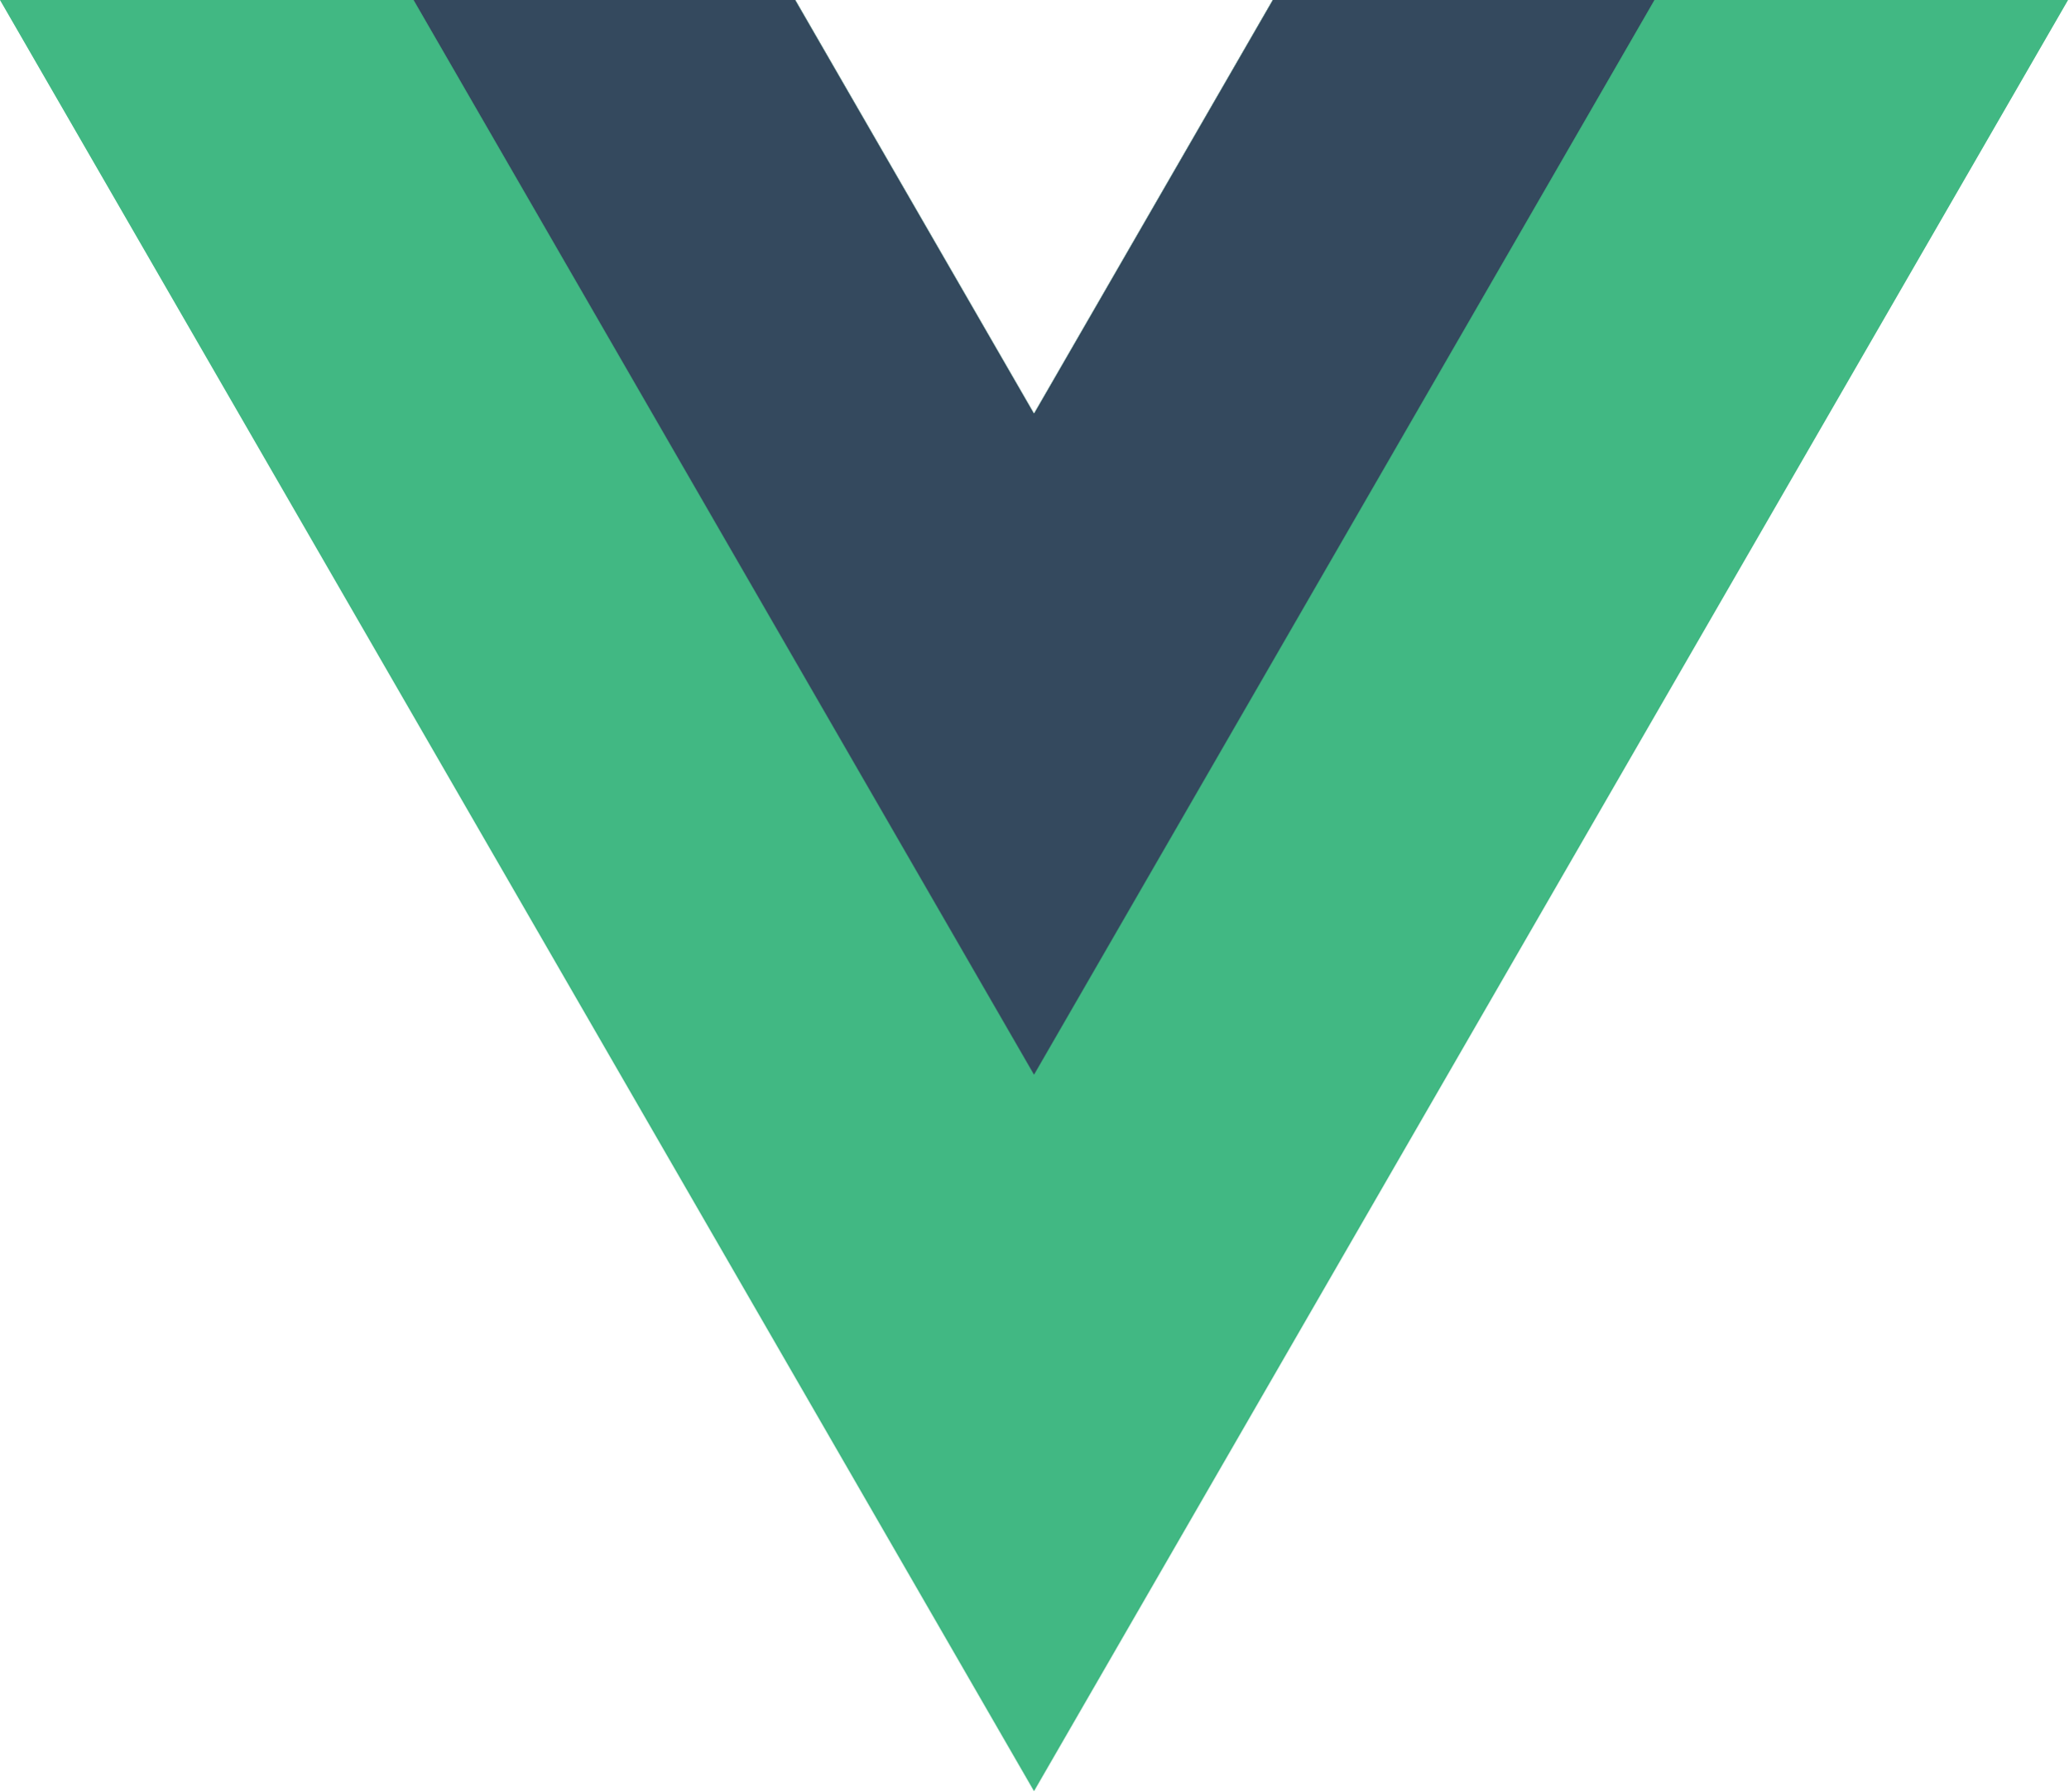
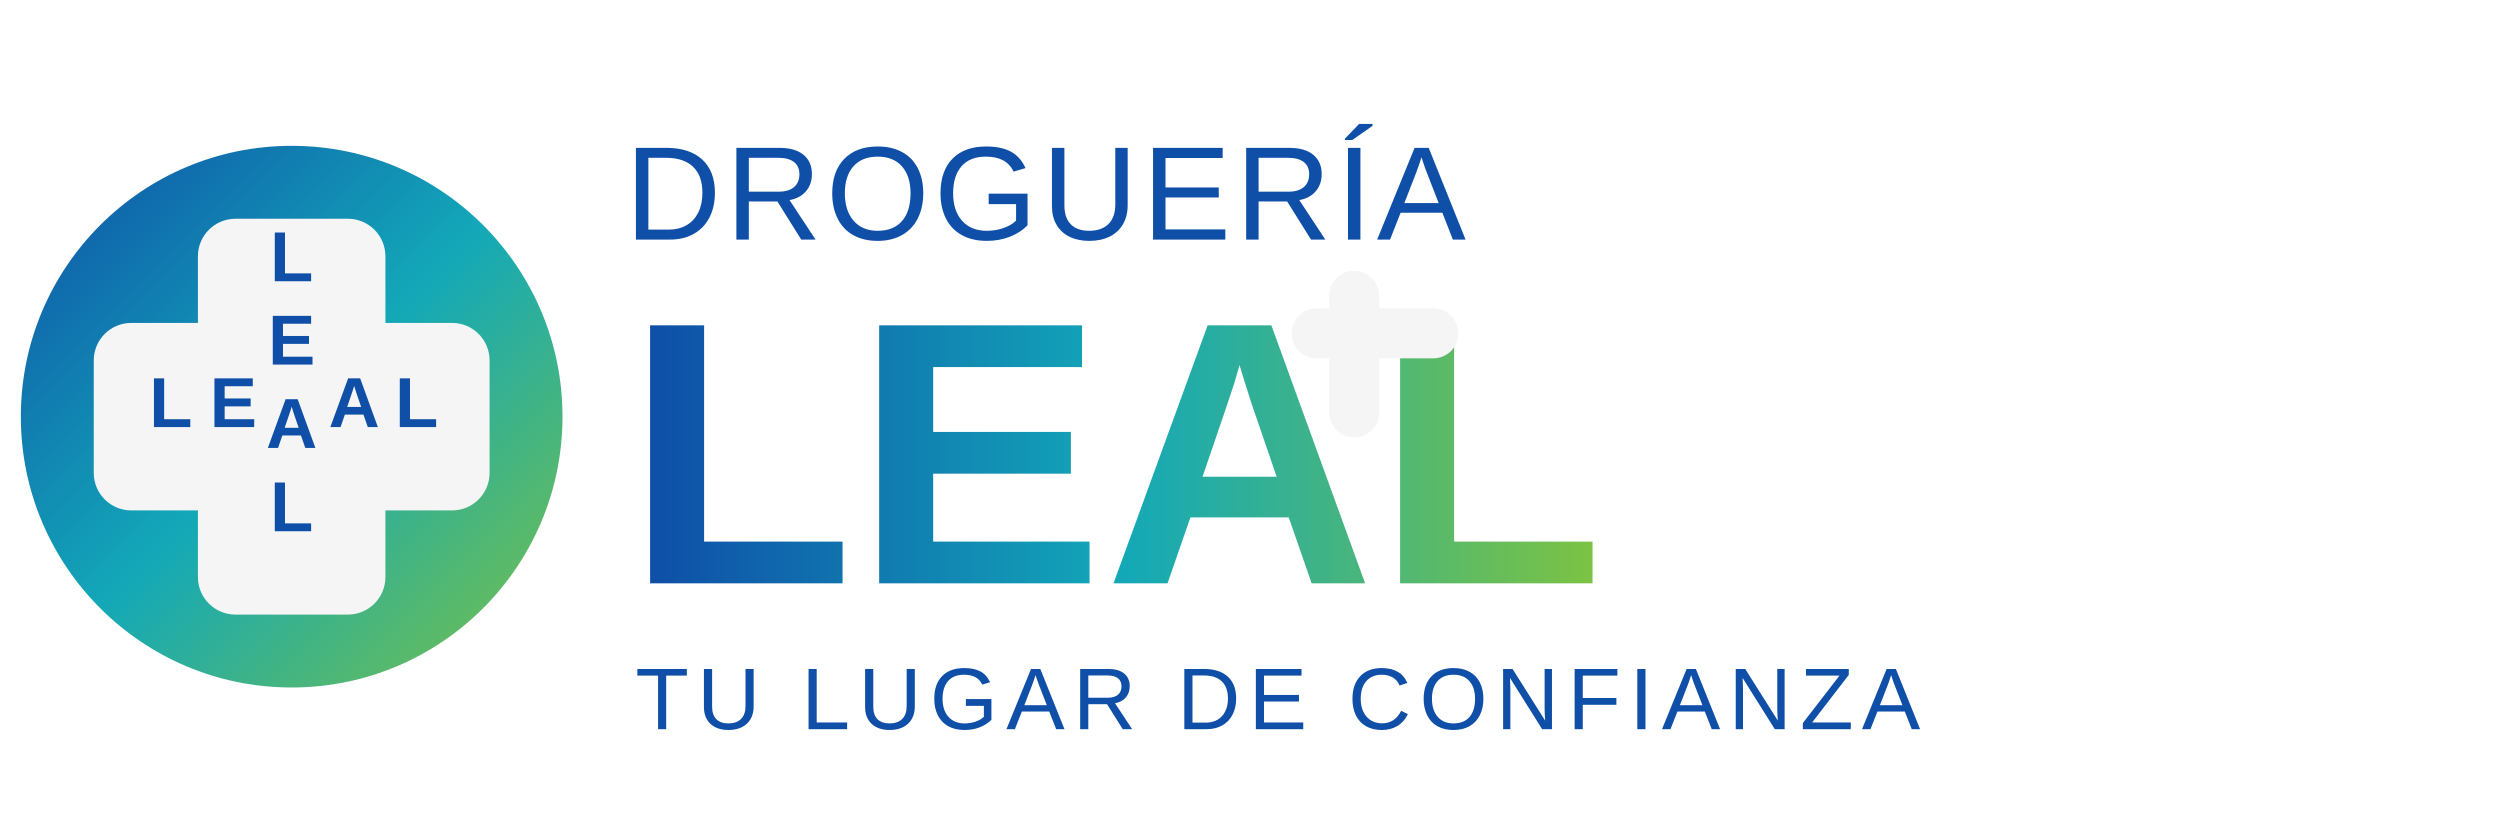
- <svg xmlns="http://www.w3.org/2000/svg" viewBox="0 0 261.76 226.69">
-   <path d="M161.096.001l-30.225 52.351L100.647.001H-.005l130.877 226.688L261.749.001z" fill="#41b883" />
-   <path d="M161.096.001l-30.225 52.351L100.647.001H52.346l78.526 136.01L209.398.001z" fill="#34495e" />
+ <svg xmlns="http://www.w3.org/2000/svg" width="1200" height="400" viewBox="0 0 1200 400" fill="none">
+   <defs>
+     <linearGradient id="circleGradient" x1="0" y1="0" x2="1" y2="1">
+       <stop offset="0%" stop-color="#0F4FA8" />
+       <stop offset="50%" stop-color="#13A8B8" />
+       <stop offset="100%" stop-color="#7CC244" />
+     </linearGradient>
+     <linearGradient id="textGradient" x1="0" y1="0" x2="1" y2="0">
+       <stop offset="0%" stop-color="#0F4FA8" />
+       <stop offset="50%" stop-color="#13A8B8" />
+       <stop offset="100%" stop-color="#7CC244" />
+     </linearGradient>
+   </defs>
+   <circle cx="140" cy="200" r="130" fill="url(#circleGradient)" />
+   <rect x="95" y="105" width="90" height="190" rx="18" fill="#F5F5F5" />
+   <rect x="45" y="155" width="190" height="90" rx="18" fill="#F5F5F5" />
+   <g fill="#0F4FA8" font-family="Arial, sans-serif" font-weight="700" text-anchor="middle">
+     <text x="140" y="135" font-size="34">L</text>
+     <text x="140" y="175" font-size="34">E</text>
+     <text x="140" y="215" font-size="34">A</text>
+     <text x="140" y="255" font-size="34">L</text>
+     <text x="82" y="205" font-size="34">L</text>
+     <text x="112" y="205" font-size="34">E</text>
+     <text x="170" y="205" font-size="34">A</text>
+     <text x="200" y="205" font-size="34">L</text>
+   </g>
+   <text x="300" y="115" font-family="Arial, sans-serif" font-size="64" letter-spacing="2" fill="#0F4FA8">
+     DROGUERÍA
+   </text>
+   <text x="300" y="280" font-family="Arial Black, Arial, sans-serif" font-size="180" font-weight="900" fill="url(#textGradient)">
+     LEAL
+   </text>
+   <g transform="translate(620 130)">
+     <rect x="18" y="0" width="24" height="80" rx="12" fill="#F5F5F5" />
+     <rect x="0" y="18" width="80" height="24" rx="12" fill="#F5F5F5" />
+   </g>
+   <text x="305" y="350" font-family="Arial, sans-serif" font-size="42" letter-spacing="4" fill="#0F4FA8">
+     TU LUGAR DE CONFIANZA
+   </text>
</svg>
